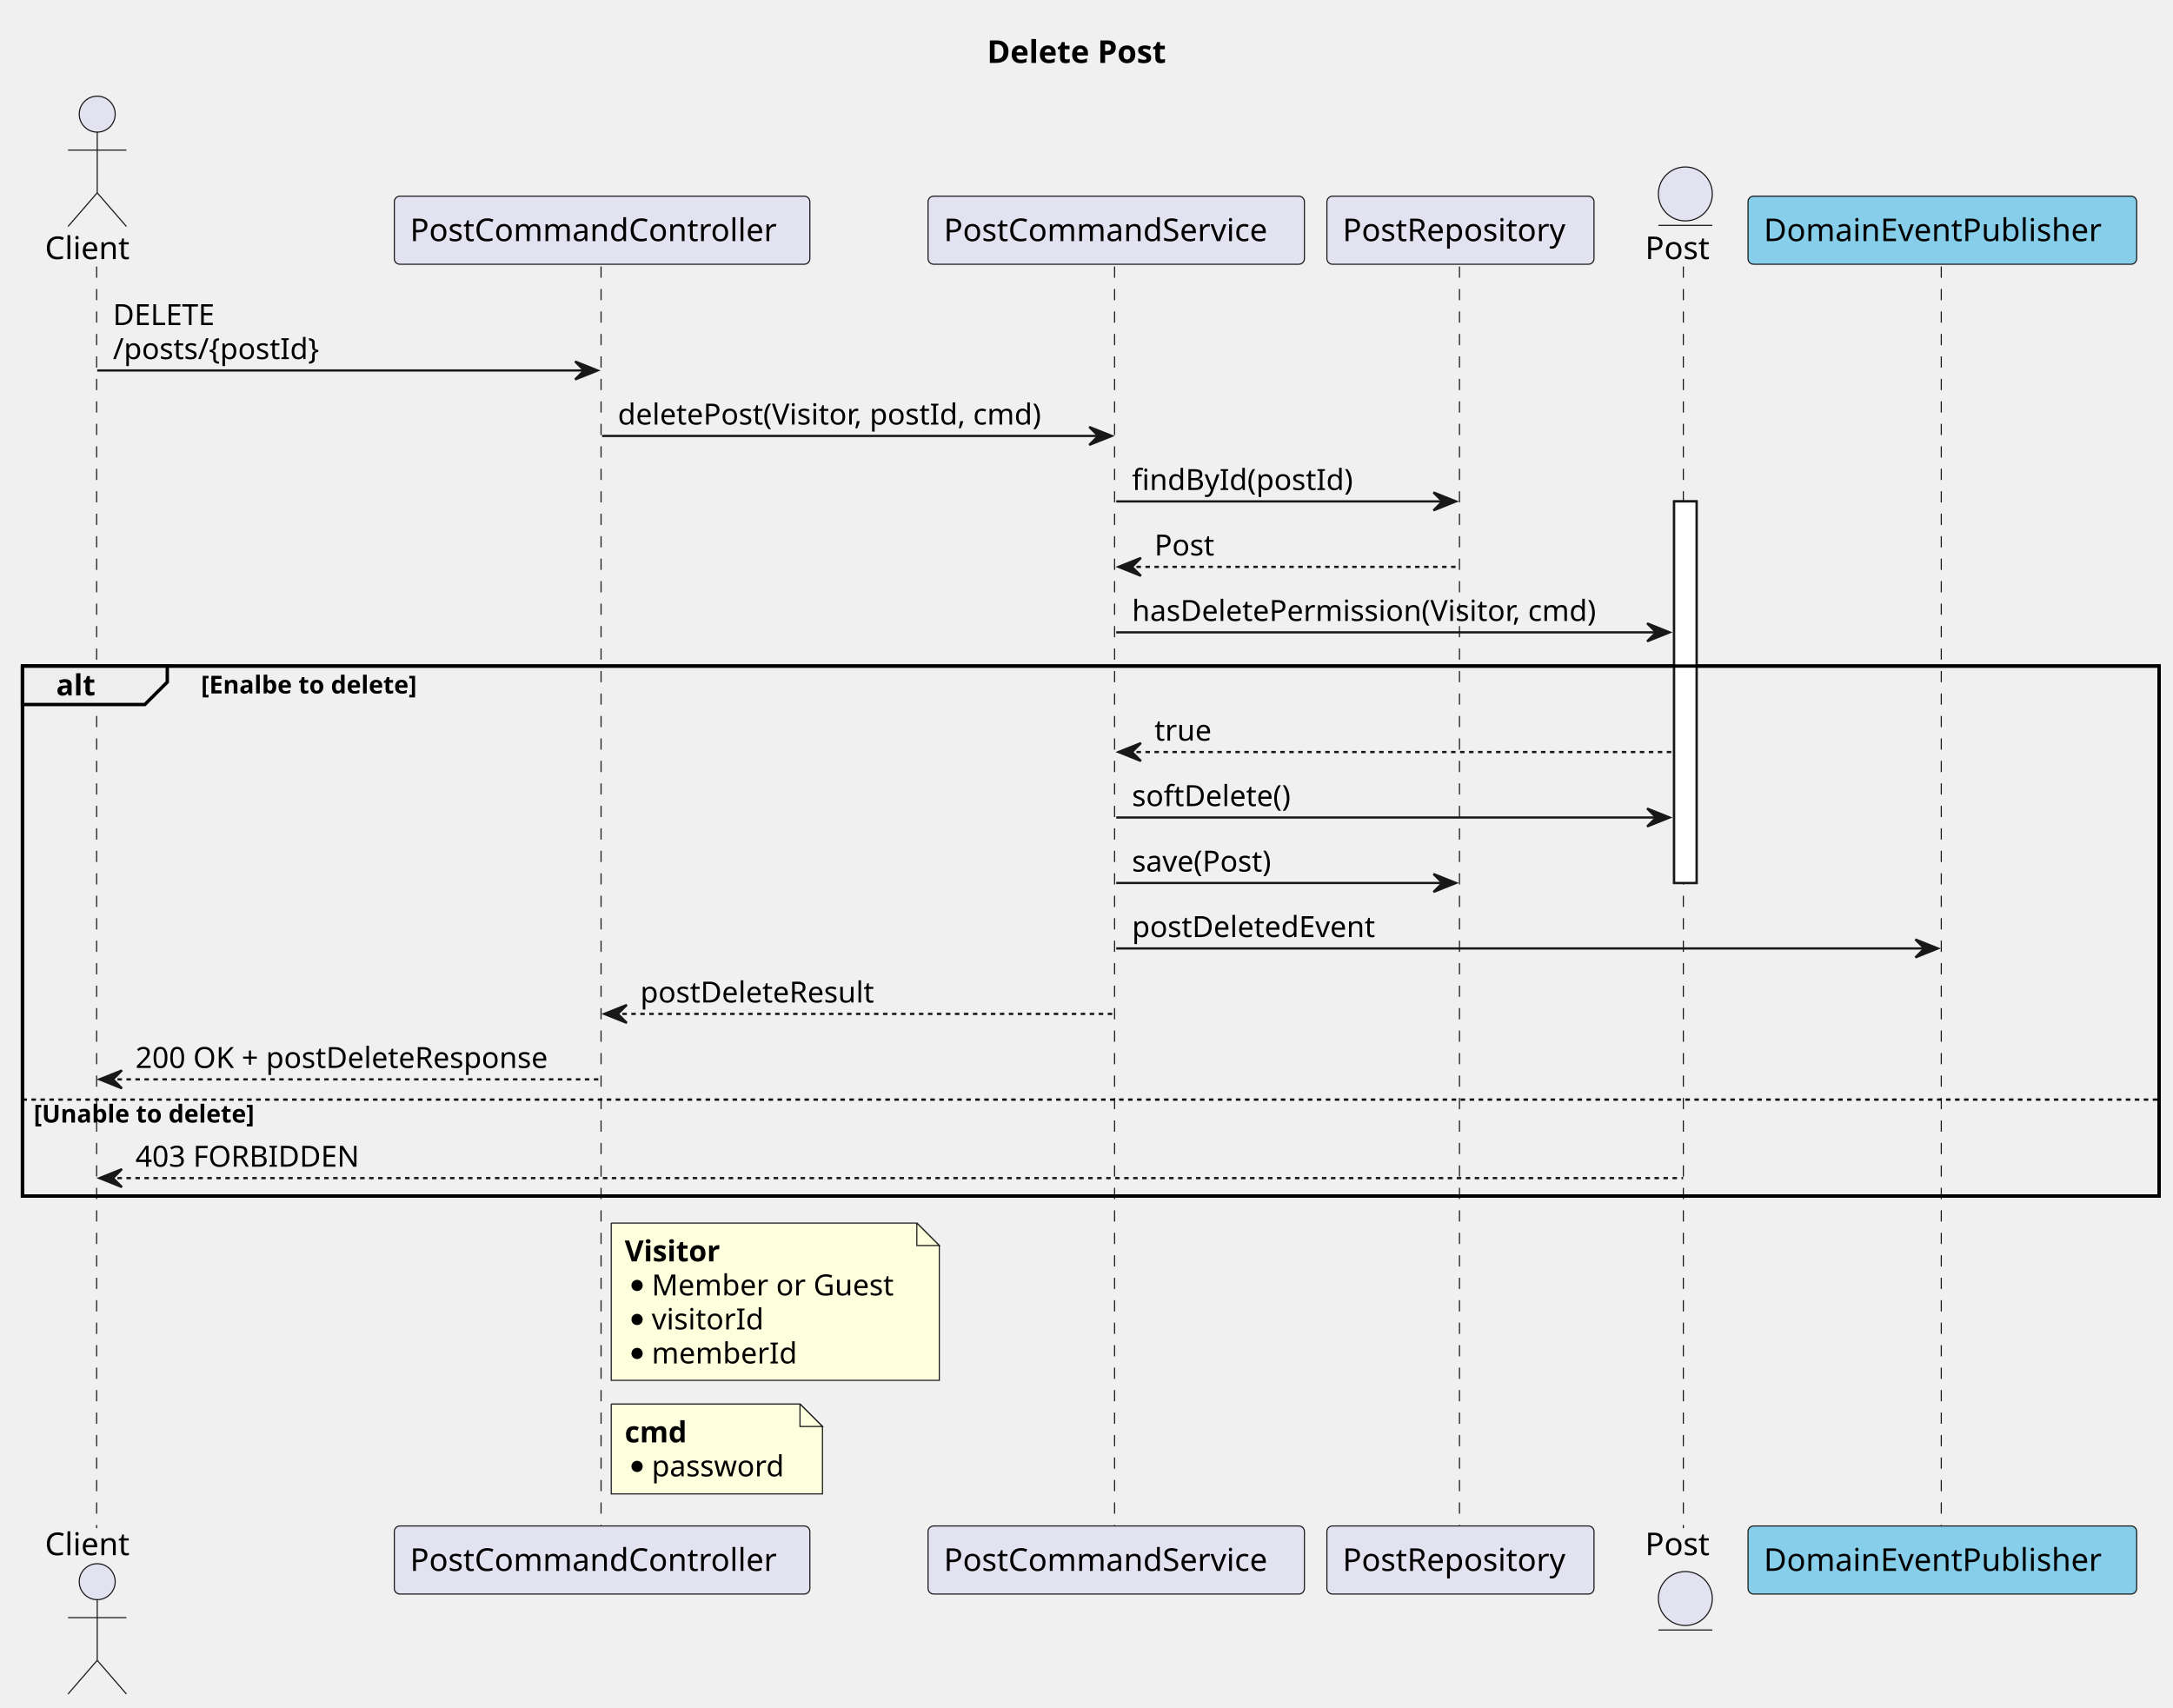
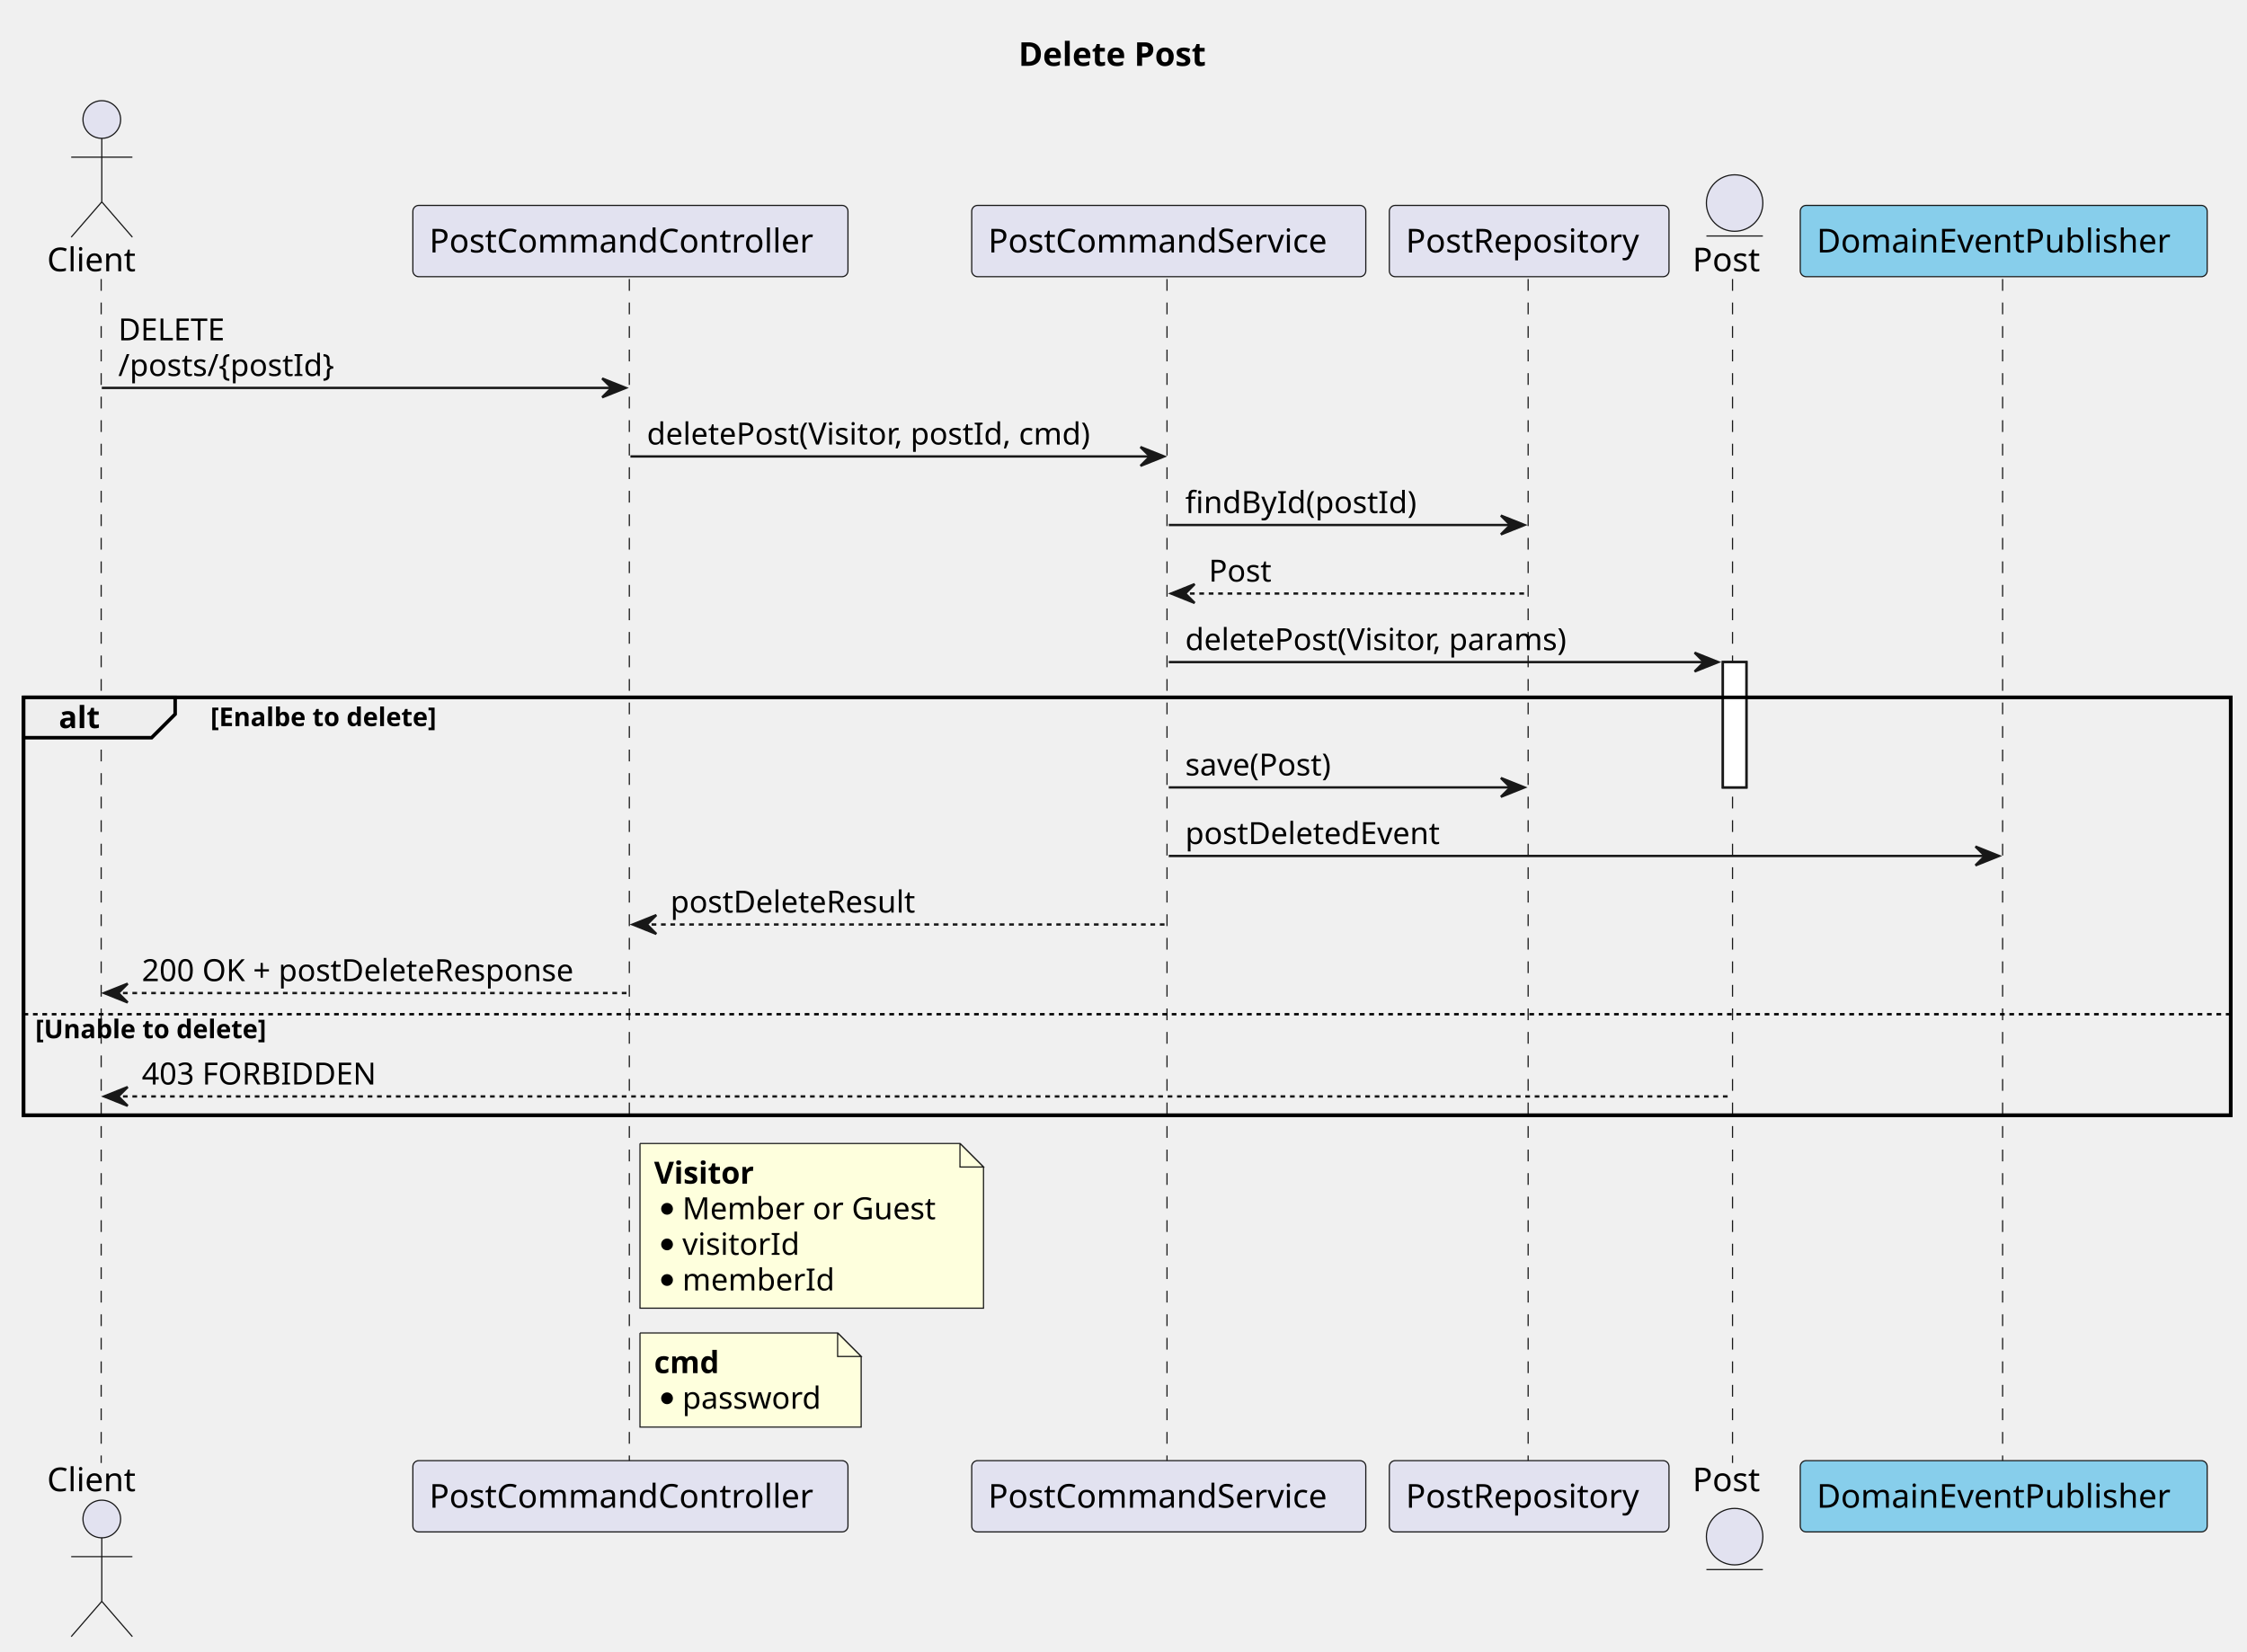
- <svg xmlns="http://www.w3.org/2000/svg" contentStyleType="text/css" data-diagram-type="SEQUENCE" height="760px" preserveAspectRatio="none" style="width:967px;height:760px;background:#FFFFFF;" version="1.1" viewBox="0 0 967 760" width="967px" zoomAndPan="magnify">
+ <svg xmlns="http://www.w3.org/2000/svg" contentStyleType="text/css" data-diagram-type="SEQUENCE" height="702px" preserveAspectRatio="none" style="width:955px;height:702px;background:#FFFFFF;" version="1.1" viewBox="0 0 955 702" width="955px" zoomAndPan="magnify">
  <defs />
  <g>
-     <text fill="#000000" font-family="sans-serif" font-size="14" font-weight="bold" lengthAdjust="spacing" textLength="91.376" x="439.23" y="27.995">Delete Post</text>
+     <text fill="#000000" font-family="sans-serif" font-size="14" font-weight="bold" lengthAdjust="spacing" textLength="91.376" x="432.853" y="27.995">Delete Post</text>
    <g>
-       <rect fill="#FFFFFF" height="169.797" style="stroke:#181818;stroke-width:1;" width="10" x="744.991" y="223.125" />
+       <rect fill="#FFFFFF" height="53.266" style="stroke:#181818;stroke-width:1;" width="10" x="732.237" y="281.391" />
    </g>
-     <rect fill="none" height="235.867" style="stroke:#000000;stroke-width:1.5;" width="950.835" x="10" y="296.391" />
+     <rect fill="none" height="177.602" style="stroke:#000000;stroke-width:1.5;" width="938.082" x="10" y="296.391" />
    <g>
-       <rect fill="#000000" fill-opacity="0" height="561.461" width="8" x="39.265" y="118.594" />
-       <line style="stroke:#181818;stroke-width:0.5;stroke-dasharray:5.0,5.0;" x1="43" x2="43" y1="118.594" y2="680.055" />
+       <rect fill="#000000" fill-opacity="0" height="503.195" width="8" x="39.265" y="118.594" />
+       <line style="stroke:#181818;stroke-width:0.5;stroke-dasharray:5.0,5.0;" x1="43" x2="43" y1="118.594" y2="621.789" />
    </g>
    <g>
-       <rect fill="#000000" fill-opacity="0" height="561.461" width="8" x="263.934" y="118.594" />
-       <line style="stroke:#181818;stroke-width:0.5;stroke-dasharray:5.0,5.0;" x1="267.474" x2="267.474" y1="118.594" y2="680.055" />
+       <rect fill="#000000" fill-opacity="0" height="503.195" width="8" x="263.934" y="118.594" />
+       <line style="stroke:#181818;stroke-width:0.5;stroke-dasharray:5.0,5.0;" x1="267.474" x2="267.474" y1="118.594" y2="621.789" />
    </g>
    <g>
-       <rect fill="#000000" fill-opacity="0" height="561.461" width="8" x="492.734" y="118.594" />
-       <line style="stroke:#181818;stroke-width:0.5;stroke-dasharray:5.0,5.0;" x1="495.991" x2="495.991" y1="118.594" y2="680.055" />
+       <rect fill="#000000" fill-opacity="0" height="503.195" width="8" x="492.734" y="118.594" />
+       <line style="stroke:#181818;stroke-width:0.5;stroke-dasharray:5.0,5.0;" x1="495.991" x2="495.991" y1="118.594" y2="621.789" />
    </g>
    <g>
-       <rect fill="#000000" fill-opacity="0" height="561.461" width="8" x="645.91" y="118.594" />
-       <line style="stroke:#181818;stroke-width:0.5;stroke-dasharray:5.0,5.0;" x1="649.478" x2="649.478" y1="118.594" y2="680.055" />
+       <rect fill="#000000" fill-opacity="0" height="503.195" width="8" x="645.91" y="118.594" />
+       <line style="stroke:#181818;stroke-width:0.5;stroke-dasharray:5.0,5.0;" x1="649.478" x2="649.478" y1="118.594" y2="621.789" />
    </g>
    <g>
-       <rect fill="#000000" fill-opacity="0" height="561.461" width="8" x="745.991" y="118.594" />
-       <line style="stroke:#181818;stroke-width:0.5;stroke-dasharray:5.0,5.0;" x1="749.095" x2="749.095" y1="118.594" y2="680.055" />
+       <rect fill="#000000" fill-opacity="0" height="503.195" width="8" x="733.237" y="118.594" />
+       <line style="stroke:#181818;stroke-width:0.5;stroke-dasharray:5.0,5.0;" x1="736.341" x2="736.341" y1="118.594" y2="621.789" />
    </g>
    <g>
-       <rect fill="#000000" fill-opacity="0" height="561.461" width="8" x="860.361" y="118.594" />
-       <line style="stroke:#181818;stroke-width:0.5;stroke-dasharray:5.0,5.0;" x1="863.886" x2="863.886" y1="118.594" y2="680.055" />
+       <rect fill="#000000" fill-opacity="0" height="503.195" width="8" x="847.607" y="118.594" />
+       <line style="stroke:#181818;stroke-width:0.5;stroke-dasharray:5.0,5.0;" x1="851.132" x2="851.132" y1="118.594" y2="621.789" />
    </g>
    <g class="participant participant-head" data-participant="Client">
      <text fill="#000000" font-family="sans-serif" font-size="14" lengthAdjust="spacing" textLength="40.53" x="20" y="115.292">Client</text>
      <ellipse cx="43.265" cy="50.797" fill="#E2E2F0" rx="8" ry="8" style="stroke:#181818;stroke-width:0.5;" />
      <path d="M43.265,58.797 L43.265,85.797 M30.265,66.797 L56.265,66.797 M43.265,85.797 L30.265,100.797 M43.265,85.797 L56.265,100.797" fill="none" style="stroke:#181818;stroke-width:0.5;" />
    </g>
    <g class="participant participant-tail" data-participant="Client">
-       <text fill="#000000" font-family="sans-serif" font-size="14" lengthAdjust="spacing" textLength="40.53" x="20" y="692.05">Client</text>
-       <ellipse cx="43.265" cy="703.852" fill="#E2E2F0" rx="8" ry="8" style="stroke:#181818;stroke-width:0.5;" />
-       <path d="M43.265,711.852 L43.265,738.852 M30.265,719.852 L56.265,719.852 M43.265,738.852 L30.265,753.852 M43.265,738.852 L56.265,753.852" fill="none" style="stroke:#181818;stroke-width:0.5;" />
+       <text fill="#000000" font-family="sans-serif" font-size="14" lengthAdjust="spacing" textLength="40.53" x="20" y="633.784">Client</text>
+       <ellipse cx="43.265" cy="645.586" fill="#E2E2F0" rx="8" ry="8" style="stroke:#181818;stroke-width:0.5;" />
+       <path d="M43.265,653.586 L43.265,680.586 M30.265,661.586 L56.265,661.586 M43.265,680.586 L30.265,695.586 M43.265,680.586 L56.265,695.586" fill="none" style="stroke:#181818;stroke-width:0.5;" />
    </g>
    <g class="participant participant-head" data-participant="PostCommandController">
      <rect fill="#E2E2F0" height="30.297" rx="2.5" ry="2.5" style="stroke:#181818;stroke-width:0.5;" width="184.919" x="175.474" y="87.297" />
      <text fill="#000000" font-family="sans-serif" font-size="14" lengthAdjust="spacing" textLength="170.919" x="182.474" y="107.292">PostCommandController</text>
    </g>
    <g class="participant participant-tail" data-participant="PostCommandController">
-       <rect fill="#E2E2F0" height="30.297" rx="2.5" ry="2.5" style="stroke:#181818;stroke-width:0.5;" width="184.919" x="175.474" y="679.055" />
-       <text fill="#000000" font-family="sans-serif" font-size="14" lengthAdjust="spacing" textLength="170.919" x="182.474" y="699.05">PostCommandController</text>
+       <rect fill="#E2E2F0" height="30.297" rx="2.5" ry="2.5" style="stroke:#181818;stroke-width:0.5;" width="184.919" x="175.474" y="620.789" />
+       <text fill="#000000" font-family="sans-serif" font-size="14" lengthAdjust="spacing" textLength="170.919" x="182.474" y="640.784">PostCommandController</text>
    </g>
    <g class="participant participant-head" data-participant="PostCommandService">
      <rect fill="#E2E2F0" height="30.297" rx="2.5" ry="2.5" style="stroke:#181818;stroke-width:0.5;" width="167.487" x="412.991" y="87.297" />
      <text fill="#000000" font-family="sans-serif" font-size="14" lengthAdjust="spacing" textLength="153.487" x="419.991" y="107.292">PostCommandService</text>
    </g>
    <g class="participant participant-tail" data-participant="PostCommandService">
-       <rect fill="#E2E2F0" height="30.297" rx="2.5" ry="2.5" style="stroke:#181818;stroke-width:0.5;" width="167.487" x="412.991" y="679.055" />
-       <text fill="#000000" font-family="sans-serif" font-size="14" lengthAdjust="spacing" textLength="153.487" x="419.991" y="699.05">PostCommandService</text>
+       <rect fill="#E2E2F0" height="30.297" rx="2.5" ry="2.5" style="stroke:#181818;stroke-width:0.5;" width="167.487" x="412.991" y="620.789" />
+       <text fill="#000000" font-family="sans-serif" font-size="14" lengthAdjust="spacing" textLength="153.487" x="419.991" y="640.784">PostCommandService</text>
    </g>
    <g class="participant participant-head" data-participant="PostRepository">
      <rect fill="#E2E2F0" height="30.297" rx="2.5" ry="2.5" style="stroke:#181818;stroke-width:0.5;" width="118.863" x="590.478" y="87.297" />
      <text fill="#000000" font-family="sans-serif" font-size="14" lengthAdjust="spacing" textLength="104.863" x="597.478" y="107.292">PostRepository</text>
    </g>
    <g class="participant participant-tail" data-participant="PostRepository">
-       <rect fill="#E2E2F0" height="30.297" rx="2.5" ry="2.5" style="stroke:#181818;stroke-width:0.5;" width="118.863" x="590.478" y="679.055" />
-       <text fill="#000000" font-family="sans-serif" font-size="14" lengthAdjust="spacing" textLength="104.863" x="597.478" y="699.05">PostRepository</text>
+       <rect fill="#E2E2F0" height="30.297" rx="2.5" ry="2.5" style="stroke:#181818;stroke-width:0.5;" width="118.863" x="590.478" y="620.789" />
+       <text fill="#000000" font-family="sans-serif" font-size="14" lengthAdjust="spacing" textLength="104.863" x="597.478" y="640.784">PostRepository</text>
    </g>
    <g class="participant participant-head" data-participant="Post">
-       <text fill="#000000" font-family="sans-serif" font-size="14" lengthAdjust="spacing" textLength="29.791" x="732.095" y="115.292">Post</text>
-       <ellipse cx="749.991" cy="86.297" fill="#E2E2F0" rx="12" ry="12" style="stroke:#181818;stroke-width:0.5;" />
-       <line style="stroke:#181818;stroke-width:0.5;" x1="737.991" x2="761.991" y1="100.297" y2="100.297" />
+       <text fill="#000000" font-family="sans-serif" font-size="14" lengthAdjust="spacing" textLength="29.791" x="719.341" y="115.292">Post</text>
+       <ellipse cx="737.237" cy="86.297" fill="#E2E2F0" rx="12" ry="12" style="stroke:#181818;stroke-width:0.5;" />
+       <line style="stroke:#181818;stroke-width:0.5;" x1="725.237" x2="749.237" y1="100.297" y2="100.297" />
    </g>
    <g class="participant participant-tail" data-participant="Post">
-       <text fill="#000000" font-family="sans-serif" font-size="14" lengthAdjust="spacing" textLength="29.791" x="732.095" y="692.05">Post</text>
-       <ellipse cx="749.991" cy="711.352" fill="#E2E2F0" rx="12" ry="12" style="stroke:#181818;stroke-width:0.5;" />
-       <line style="stroke:#181818;stroke-width:0.5;" x1="737.991" x2="761.991" y1="725.352" y2="725.352" />
+       <text fill="#000000" font-family="sans-serif" font-size="14" lengthAdjust="spacing" textLength="29.791" x="719.341" y="633.784">Post</text>
+       <ellipse cx="737.237" cy="653.086" fill="#E2E2F0" rx="12" ry="12" style="stroke:#181818;stroke-width:0.5;" />
+       <line style="stroke:#181818;stroke-width:0.5;" x1="725.237" x2="749.237" y1="667.086" y2="667.086" />
    </g>
    <g class="participant participant-head" data-participant="DomainEventPublisher">
-       <rect fill="#87CEEB" height="30.297" rx="2.5" ry="2.5" style="stroke:#181818;stroke-width:0.5;" width="172.949" x="777.886" y="87.297" />
-       <text fill="#000000" font-family="sans-serif" font-size="14" lengthAdjust="spacing" textLength="158.949" x="784.886" y="107.292">DomainEventPublisher</text>
+       <rect fill="#87CEEB" height="30.297" rx="2.5" ry="2.5" style="stroke:#181818;stroke-width:0.5;" width="172.949" x="765.132" y="87.297" />
+       <text fill="#000000" font-family="sans-serif" font-size="14" lengthAdjust="spacing" textLength="158.949" x="772.132" y="107.292">DomainEventPublisher</text>
    </g>
    <g class="participant participant-tail" data-participant="DomainEventPublisher">
-       <rect fill="#87CEEB" height="30.297" rx="2.5" ry="2.5" style="stroke:#181818;stroke-width:0.5;" width="172.949" x="777.886" y="679.055" />
-       <text fill="#000000" font-family="sans-serif" font-size="14" lengthAdjust="spacing" textLength="158.949" x="784.886" y="699.05">DomainEventPublisher</text>
+       <rect fill="#87CEEB" height="30.297" rx="2.5" ry="2.5" style="stroke:#181818;stroke-width:0.5;" width="172.949" x="765.132" y="620.789" />
+       <text fill="#000000" font-family="sans-serif" font-size="14" lengthAdjust="spacing" textLength="158.949" x="772.132" y="640.784">DomainEventPublisher</text>
    </g>
    <g>
-       <rect fill="#FFFFFF" height="169.797" style="stroke:#181818;stroke-width:1;" width="10" x="744.991" y="223.125" />
+       <rect fill="#FFFFFF" height="53.266" style="stroke:#181818;stroke-width:1;" width="10" x="732.237" y="281.391" />
    </g>
    <g class="message" data-participant-1="Client" data-participant-2="PostCommandController">
      <polygon fill="#181818" points="255.934,160.859,265.934,164.859,255.934,168.859,259.934,164.859" style="stroke:#181818;stroke-width:1;" />
      <line style="stroke:#181818;stroke-width:1;" x1="43.265" x2="261.934" y1="164.859" y2="164.859" />
      <text fill="#000000" font-family="sans-serif" font-size="13" lengthAdjust="spacing" textLength="49.835" x="50.265" y="144.661">DELETE</text>
      <text fill="#000000" font-family="sans-serif" font-size="13" lengthAdjust="spacing" textLength="100.312" x="50.265" y="159.793">/posts/{postId}</text>
    </g>
    <g class="message" data-participant-1="PostCommandController" data-participant-2="PostCommandService">
      <polygon fill="#181818" points="484.734,189.992,494.734,193.992,484.734,197.992,488.734,193.992" style="stroke:#181818;stroke-width:1;" />
      <line style="stroke:#181818;stroke-width:1;" x1="267.934" x2="490.734" y1="193.992" y2="193.992" />
      <text fill="#000000" font-family="sans-serif" font-size="13" lengthAdjust="spacing" textLength="204.801" x="274.934" y="188.926">deletePost(Visitor, postId, cmd)</text>
    </g>
    <g class="message" data-participant-1="PostCommandService" data-participant-2="PostRepository">
      <polygon fill="#181818" points="637.91,219.125,647.91,223.125,637.91,227.125,641.91,223.125" style="stroke:#181818;stroke-width:1;" />
      <line style="stroke:#181818;stroke-width:1;" x1="496.734" x2="643.91" y1="223.125" y2="223.125" />
      <text fill="#000000" font-family="sans-serif" font-size="13" lengthAdjust="spacing" textLength="103.683" x="503.734" y="218.059">findById(postId)</text>
    </g>
    <g class="message" data-participant-1="PostRepository" data-participant-2="PostCommandService">
      <polygon fill="#181818" points="507.734,248.258,497.734,252.258,507.734,256.258,503.734,252.258" style="stroke:#181818;stroke-width:1;" />
      <line style="stroke:#181818;stroke-width:1;stroke-dasharray:2.0,2.0;" x1="501.734" x2="648.91" y1="252.258" y2="252.258" />
      <text fill="#000000" font-family="sans-serif" font-size="13" lengthAdjust="spacing" textLength="27.663" x="513.734" y="247.192">Post</text>
    </g>
    <g class="message" data-participant-1="PostCommandService" data-participant-2="Post">
-       <polygon fill="#181818" points="732.991,277.391,742.991,281.391,732.991,285.391,736.991,281.391" style="stroke:#181818;stroke-width:1;" />
-       <line style="stroke:#181818;stroke-width:1;" x1="496.734" x2="738.991" y1="281.391" y2="281.391" />
-       <text fill="#000000" font-family="sans-serif" font-size="13" lengthAdjust="spacing" textLength="224.256" x="503.734" y="276.325">hasDeletePermission(Visitor, cmd)</text>
+       <polygon fill="#181818" points="720.237,277.391,730.237,281.391,720.237,285.391,724.237,281.391" style="stroke:#181818;stroke-width:1;" />
+       <line style="stroke:#181818;stroke-width:1;" x1="496.734" x2="726.237" y1="281.391" y2="281.391" />
+       <text fill="#000000" font-family="sans-serif" font-size="13" lengthAdjust="spacing" textLength="177.277" x="503.734" y="276.325">deletePost(Visitor, params)</text>
    </g>
    <path d="M10,296.391 L74.443,296.391 L74.443,303.523 L64.443,313.523 L10,313.523 L10,296.391" fill="#EEEEEE" style="stroke:#000000;stroke-width:1.5;" />
-     <rect fill="none" height="235.867" style="stroke:#000000;stroke-width:1.5;" width="950.835" x="10" y="296.391" />
+     <rect fill="none" height="177.602" style="stroke:#000000;stroke-width:1.5;" width="938.082" x="10" y="296.391" />
    <text fill="#000000" font-family="sans-serif" font-size="13" font-weight="bold" lengthAdjust="spacing" textLength="19.443" x="25" y="309.457">alt</text>
    <text fill="#000000" font-family="sans-serif" font-size="11" font-weight="bold" lengthAdjust="spacing" textLength="111.686" x="89.443" y="308.601">[Enalbe to delete]</text>
-     <g class="message" data-participant-1="Post" data-participant-2="PostCommandService">
-       <polygon fill="#181818" points="507.734,330.656,497.734,334.656,507.734,338.656,503.734,334.656" style="stroke:#181818;stroke-width:1;" />
-       <line style="stroke:#181818;stroke-width:1;stroke-dasharray:2.0,2.0;" x1="501.734" x2="743.991" y1="334.656" y2="334.656" />
-       <text fill="#000000" font-family="sans-serif" font-size="13" lengthAdjust="spacing" textLength="26.679" x="513.734" y="329.59">true</text>
-     </g>
-     <g class="message" data-participant-1="PostCommandService" data-participant-2="Post">
-       <polygon fill="#181818" points="732.991,359.789,742.991,363.789,732.991,367.789,736.991,363.789" style="stroke:#181818;stroke-width:1;" />
-       <line style="stroke:#181818;stroke-width:1;" x1="496.734" x2="738.991" y1="363.789" y2="363.789" />
-       <text fill="#000000" font-family="sans-serif" font-size="13" lengthAdjust="spacing" textLength="77.257" x="503.734" y="358.723">softDelete()</text>
-     </g>
    <g class="message" data-participant-1="PostCommandService" data-participant-2="PostRepository">
-       <polygon fill="#181818" points="637.91,388.922,647.91,392.922,637.91,396.922,641.91,392.922" style="stroke:#181818;stroke-width:1;" />
-       <line style="stroke:#181818;stroke-width:1;" x1="496.734" x2="643.91" y1="392.922" y2="392.922" />
-       <text fill="#000000" font-family="sans-serif" font-size="13" lengthAdjust="spacing" textLength="68.237" x="503.734" y="387.856">save(Post)</text>
+       <polygon fill="#181818" points="637.91,330.656,647.91,334.656,637.91,338.656,641.91,334.656" style="stroke:#181818;stroke-width:1;" />
+       <line style="stroke:#181818;stroke-width:1;" x1="496.734" x2="643.91" y1="334.656" y2="334.656" />
+       <text fill="#000000" font-family="sans-serif" font-size="13" lengthAdjust="spacing" textLength="68.237" x="503.734" y="329.59">save(Post)</text>
    </g>
    <g class="message" data-participant-1="PostCommandService" data-participant-2="DomainEventPublisher">
-       <polygon fill="#181818" points="852.361,418.055,862.361,422.055,852.361,426.055,856.361,422.055" style="stroke:#181818;stroke-width:1;" />
-       <line style="stroke:#181818;stroke-width:1;" x1="496.734" x2="858.361" y1="422.055" y2="422.055" />
-       <text fill="#000000" font-family="sans-serif" font-size="13" lengthAdjust="spacing" textLength="116.283" x="503.734" y="416.989">postDeletedEvent</text>
+       <polygon fill="#181818" points="839.607,359.789,849.607,363.789,839.607,367.789,843.607,363.789" style="stroke:#181818;stroke-width:1;" />
+       <line style="stroke:#181818;stroke-width:1;" x1="496.734" x2="845.607" y1="363.789" y2="363.789" />
+       <text fill="#000000" font-family="sans-serif" font-size="13" lengthAdjust="spacing" textLength="116.283" x="503.734" y="358.723">postDeletedEvent</text>
    </g>
    <g class="message" data-participant-1="PostCommandService" data-participant-2="PostCommandController">
-       <polygon fill="#181818" points="278.934,447.188,268.934,451.188,278.934,455.188,274.934,451.188" style="stroke:#181818;stroke-width:1;" />
-       <line style="stroke:#181818;stroke-width:1;stroke-dasharray:2.0,2.0;" x1="272.934" x2="495.734" y1="451.188" y2="451.188" />
-       <text fill="#000000" font-family="sans-serif" font-size="13" lengthAdjust="spacing" textLength="111.541" x="284.934" y="446.122">postDeleteResult</text>
+       <polygon fill="#181818" points="278.934,388.922,268.934,392.922,278.934,396.922,274.934,392.922" style="stroke:#181818;stroke-width:1;" />
+       <line style="stroke:#181818;stroke-width:1;stroke-dasharray:2.0,2.0;" x1="272.934" x2="495.734" y1="392.922" y2="392.922" />
+       <text fill="#000000" font-family="sans-serif" font-size="13" lengthAdjust="spacing" textLength="111.541" x="284.934" y="387.856">postDeleteResult</text>
    </g>
    <g class="message" data-participant-1="PostCommandController" data-participant-2="Client">
-       <polygon fill="#181818" points="54.265,476.32,44.265,480.32,54.265,484.32,50.265,480.32" style="stroke:#181818;stroke-width:1;" />
-       <line style="stroke:#181818;stroke-width:1;stroke-dasharray:2.0,2.0;" x1="48.265" x2="266.934" y1="480.32" y2="480.32" />
-       <text fill="#000000" font-family="sans-serif" font-size="13" lengthAdjust="spacing" textLength="200.668" x="60.265" y="475.254">200 OK + postDeleteResponse</text>
+       <polygon fill="#181818" points="54.265,418.055,44.265,422.055,54.265,426.055,50.265,422.055" style="stroke:#181818;stroke-width:1;" />
+       <line style="stroke:#181818;stroke-width:1;stroke-dasharray:2.0,2.0;" x1="48.265" x2="266.934" y1="422.055" y2="422.055" />
+       <text fill="#000000" font-family="sans-serif" font-size="13" lengthAdjust="spacing" textLength="200.668" x="60.265" y="416.989">200 OK + postDeleteResponse</text>
    </g>
-     <line style="stroke:#000000;stroke-width:1;stroke-dasharray:2.0,2.0;" x1="10" x2="960.835" y1="489.32" y2="489.32" />
-     <text fill="#000000" font-family="sans-serif" font-size="11" font-weight="bold" lengthAdjust="spacing" textLength="113.105" x="15" y="499.531">[Unable to delete]</text>
+     <line style="stroke:#000000;stroke-width:1;stroke-dasharray:2.0,2.0;" x1="10" x2="948.082" y1="431.055" y2="431.055" />
+     <text fill="#000000" font-family="sans-serif" font-size="11" font-weight="bold" lengthAdjust="spacing" textLength="113.105" x="15" y="441.265">[Unable to delete]</text>
    <g class="message" data-participant-1="Post" data-participant-2="Client">
-       <polygon fill="#181818" points="54.265,520.258,44.265,524.258,54.265,528.258,50.265,524.258" style="stroke:#181818;stroke-width:1;" />
-       <line style="stroke:#181818;stroke-width:1;stroke-dasharray:2.0,2.0;" x1="48.265" x2="748.991" y1="524.258" y2="524.258" />
-       <text fill="#000000" font-family="sans-serif" font-size="13" lengthAdjust="spacing" textLength="106.399" x="60.265" y="519.192">403 FORBIDDEN</text>
+       <polygon fill="#181818" points="54.265,461.992,44.265,465.992,54.265,469.992,50.265,465.992" style="stroke:#181818;stroke-width:1;" />
+       <line style="stroke:#181818;stroke-width:1;stroke-dasharray:2.0,2.0;" x1="48.265" x2="736.237" y1="465.992" y2="465.992" />
+       <text fill="#000000" font-family="sans-serif" font-size="13" lengthAdjust="spacing" textLength="106.399" x="60.265" y="460.926">403 FORBIDDEN</text>
    </g>
-     <path d="M272,544.258 L272,614.258 L418,614.258 L418,554.258 L408,544.258 L272,544.258" fill="#FEFFDD" style="stroke:#181818;stroke-width:0.5;" />
-     <path d="M408,544.258 L408,554.258 L418,554.258 L408,544.258" fill="#FEFFDD" style="stroke:#181818;stroke-width:0.5;" />
-     <text fill="#000000" font-family="sans-serif" font-size="13" font-weight="bold" lengthAdjust="spacing" textLength="48.268" x="278" y="561.325">Visitor</text>
-     <ellipse cx="283.5" cy="572.023" fill="#000000" rx="2.5" ry="2.5" />
-     <text fill="#000000" font-family="sans-serif" font-size="13" lengthAdjust="spacing" textLength="113.217" x="290" y="576.457">Member or Guest</text>
-     <ellipse cx="283.5" cy="587.156" fill="#000000" rx="2.5" ry="2.5" />
-     <text fill="#000000" font-family="sans-serif" font-size="13" lengthAdjust="spacing" textLength="52.171" x="290" y="591.59">visitorId</text>
-     <ellipse cx="283.5" cy="602.289" fill="#000000" rx="2.5" ry="2.5" />
-     <text fill="#000000" font-family="sans-serif" font-size="13" lengthAdjust="spacing" textLength="67.006" x="290" y="606.723">memberId</text>
-     <path d="M272,624.789 L272,664.789 L366,664.789 L366,634.789 L356,624.789 L272,624.789" fill="#FEFFDD" style="stroke:#181818;stroke-width:0.5;" />
-     <path d="M356,624.789 L356,634.789 L366,634.789 L356,624.789" fill="#FEFFDD" style="stroke:#181818;stroke-width:0.5;" />
-     <text fill="#000000" font-family="sans-serif" font-size="13" font-weight="bold" lengthAdjust="spacing" textLength="30.558" x="278" y="641.856">cmd</text>
-     <ellipse cx="283.5" cy="652.555" fill="#000000" rx="2.5" ry="2.5" />
-     <text fill="#000000" font-family="sans-serif" font-size="13" lengthAdjust="spacing" textLength="61.947" x="290" y="656.989">password</text>
+     <path d="M272,485.992 L272,555.992 L418,555.992 L418,495.992 L408,485.992 L272,485.992" fill="#FEFFDD" style="stroke:#181818;stroke-width:0.5;" />
+     <path d="M408,485.992 L408,495.992 L418,495.992 L408,485.992" fill="#FEFFDD" style="stroke:#181818;stroke-width:0.5;" />
+     <text fill="#000000" font-family="sans-serif" font-size="13" font-weight="bold" lengthAdjust="spacing" textLength="48.268" x="278" y="503.059">Visitor</text>
+     <ellipse cx="283.5" cy="513.758" fill="#000000" rx="2.5" ry="2.5" />
+     <text fill="#000000" font-family="sans-serif" font-size="13" lengthAdjust="spacing" textLength="113.217" x="290" y="518.192">Member or Guest</text>
+     <ellipse cx="283.5" cy="528.891" fill="#000000" rx="2.5" ry="2.5" />
+     <text fill="#000000" font-family="sans-serif" font-size="13" lengthAdjust="spacing" textLength="52.171" x="290" y="533.325">visitorId</text>
+     <ellipse cx="283.5" cy="544.023" fill="#000000" rx="2.5" ry="2.5" />
+     <text fill="#000000" font-family="sans-serif" font-size="13" lengthAdjust="spacing" textLength="67.006" x="290" y="548.457">memberId</text>
+     <path d="M272,566.523 L272,606.523 L366,606.523 L366,576.523 L356,566.523 L272,566.523" fill="#FEFFDD" style="stroke:#181818;stroke-width:0.5;" />
+     <path d="M356,566.523 L356,576.523 L366,576.523 L356,566.523" fill="#FEFFDD" style="stroke:#181818;stroke-width:0.5;" />
+     <text fill="#000000" font-family="sans-serif" font-size="13" font-weight="bold" lengthAdjust="spacing" textLength="30.558" x="278" y="583.59">cmd</text>
+     <ellipse cx="283.5" cy="594.289" fill="#000000" rx="2.5" ry="2.5" />
+     <text fill="#000000" font-family="sans-serif" font-size="13" lengthAdjust="spacing" textLength="61.947" x="290" y="598.723">password</text>
  </g>
</svg>
